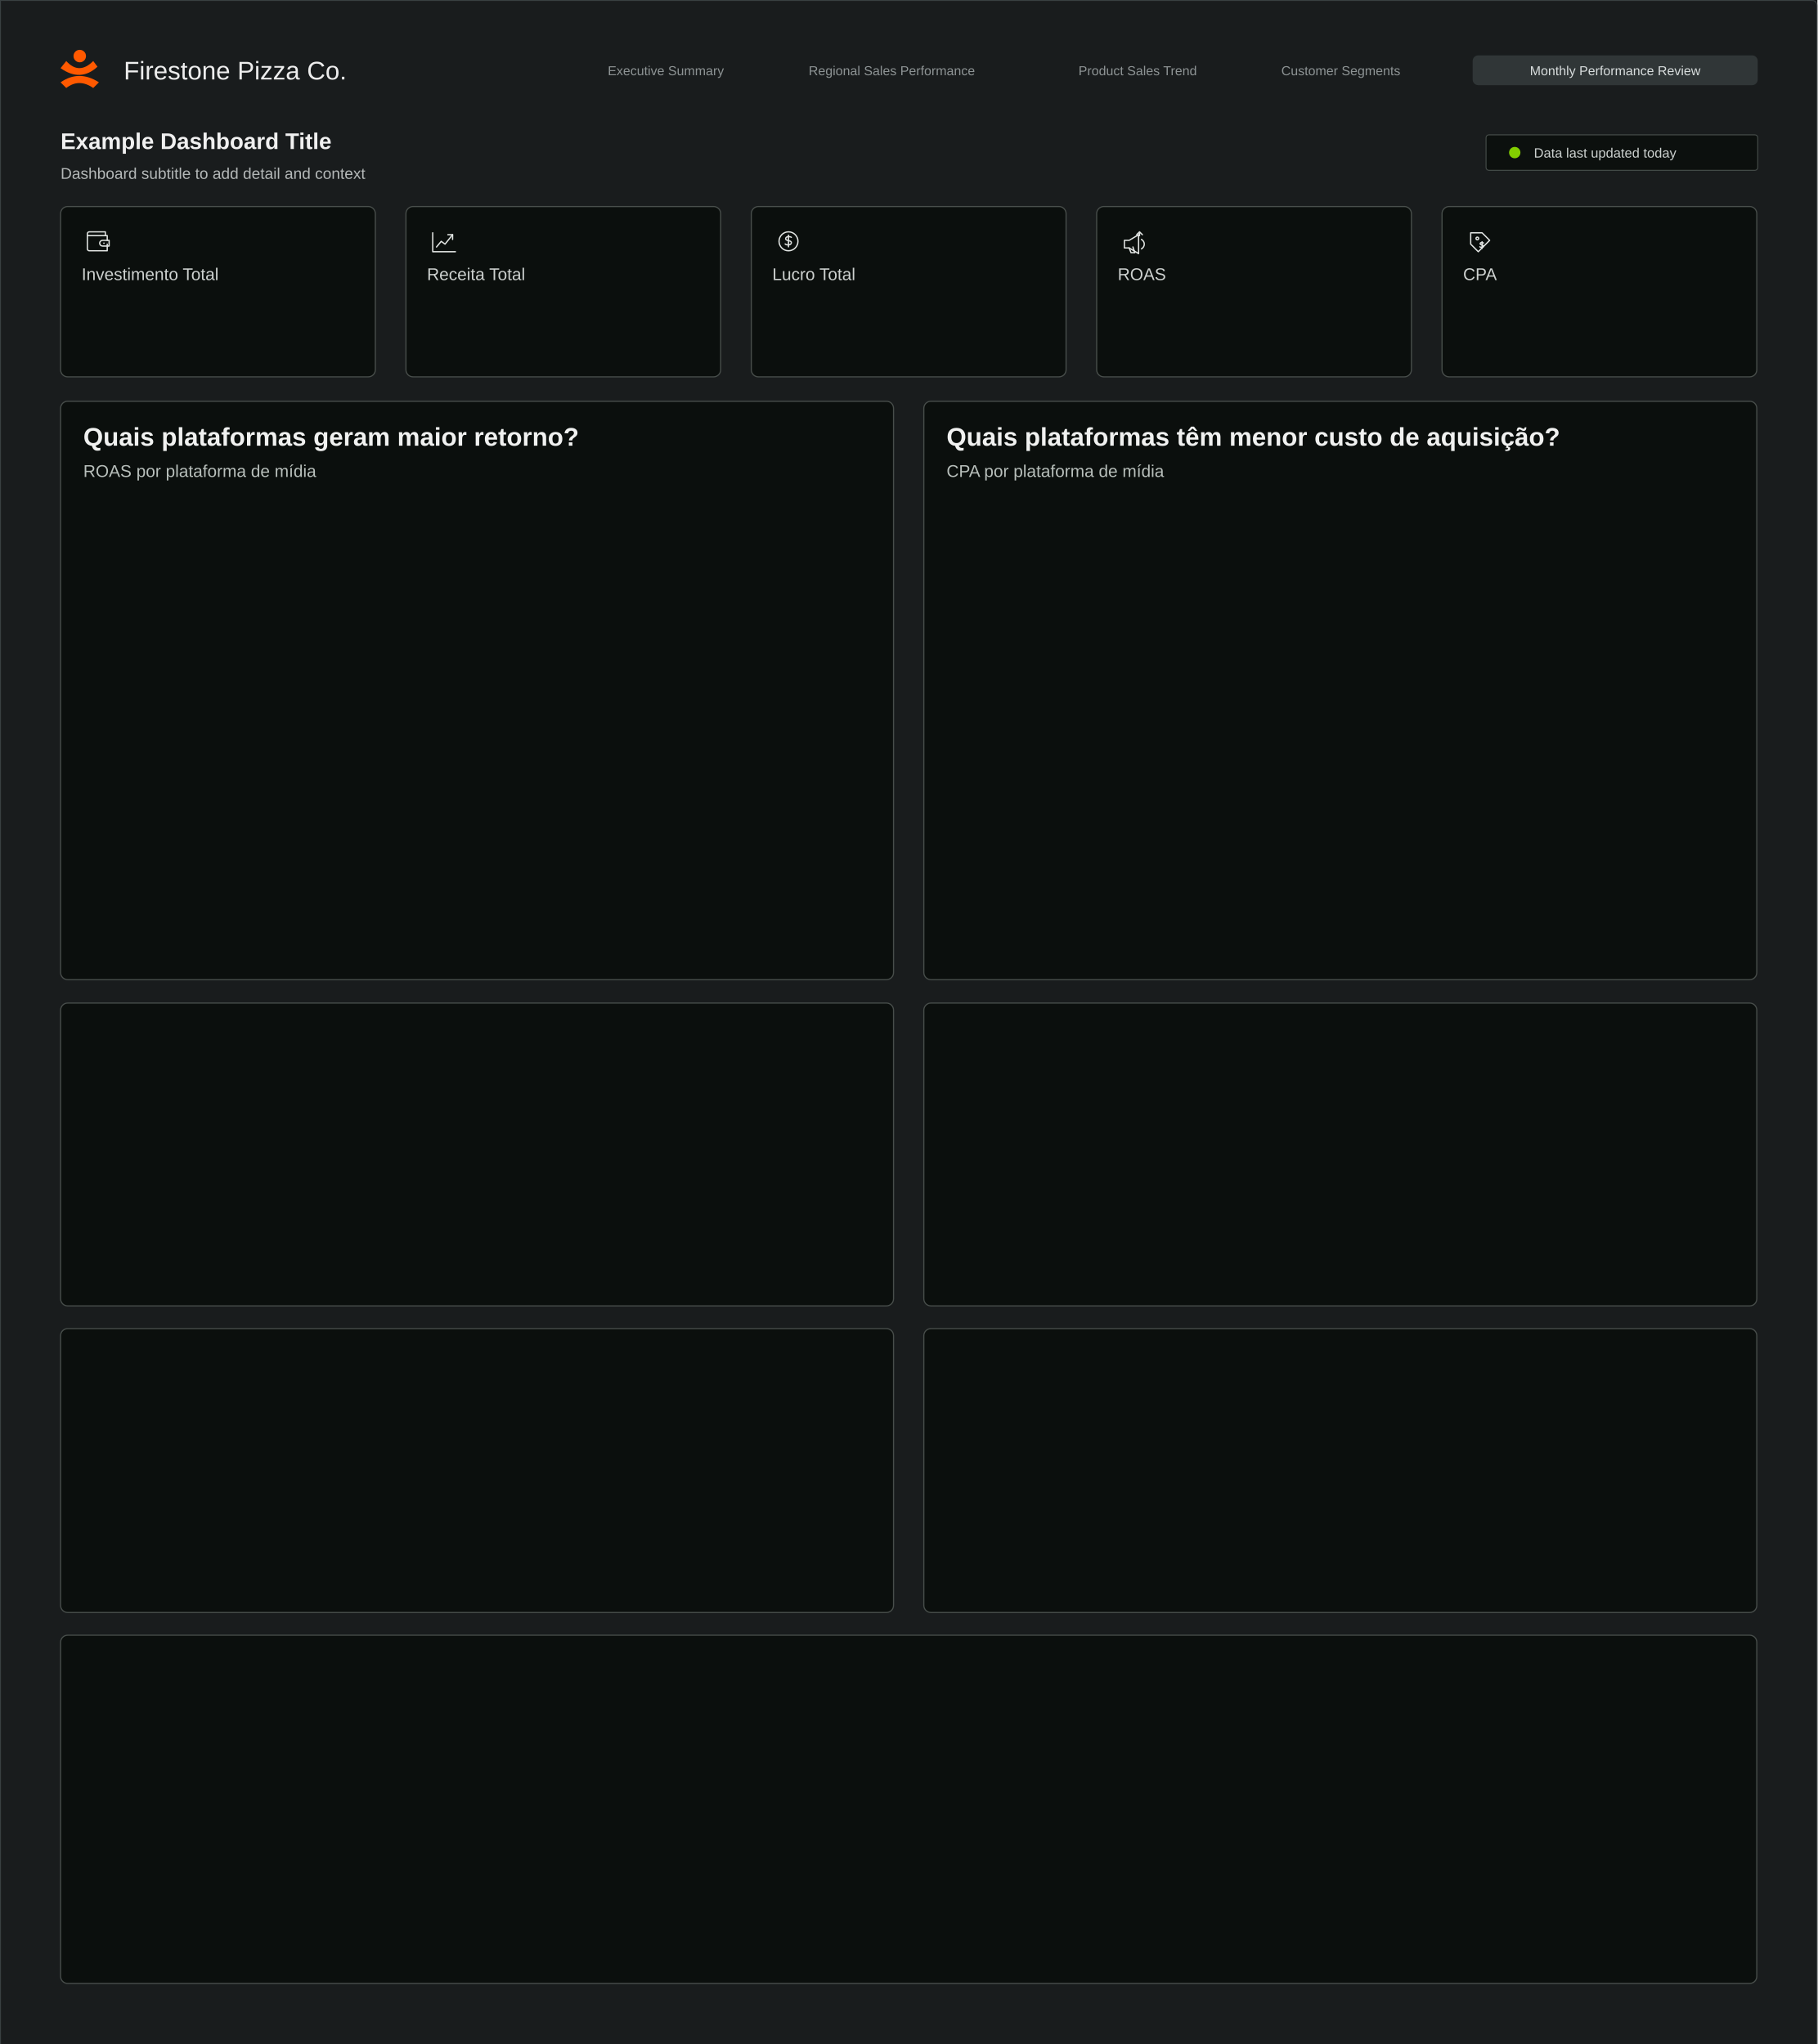
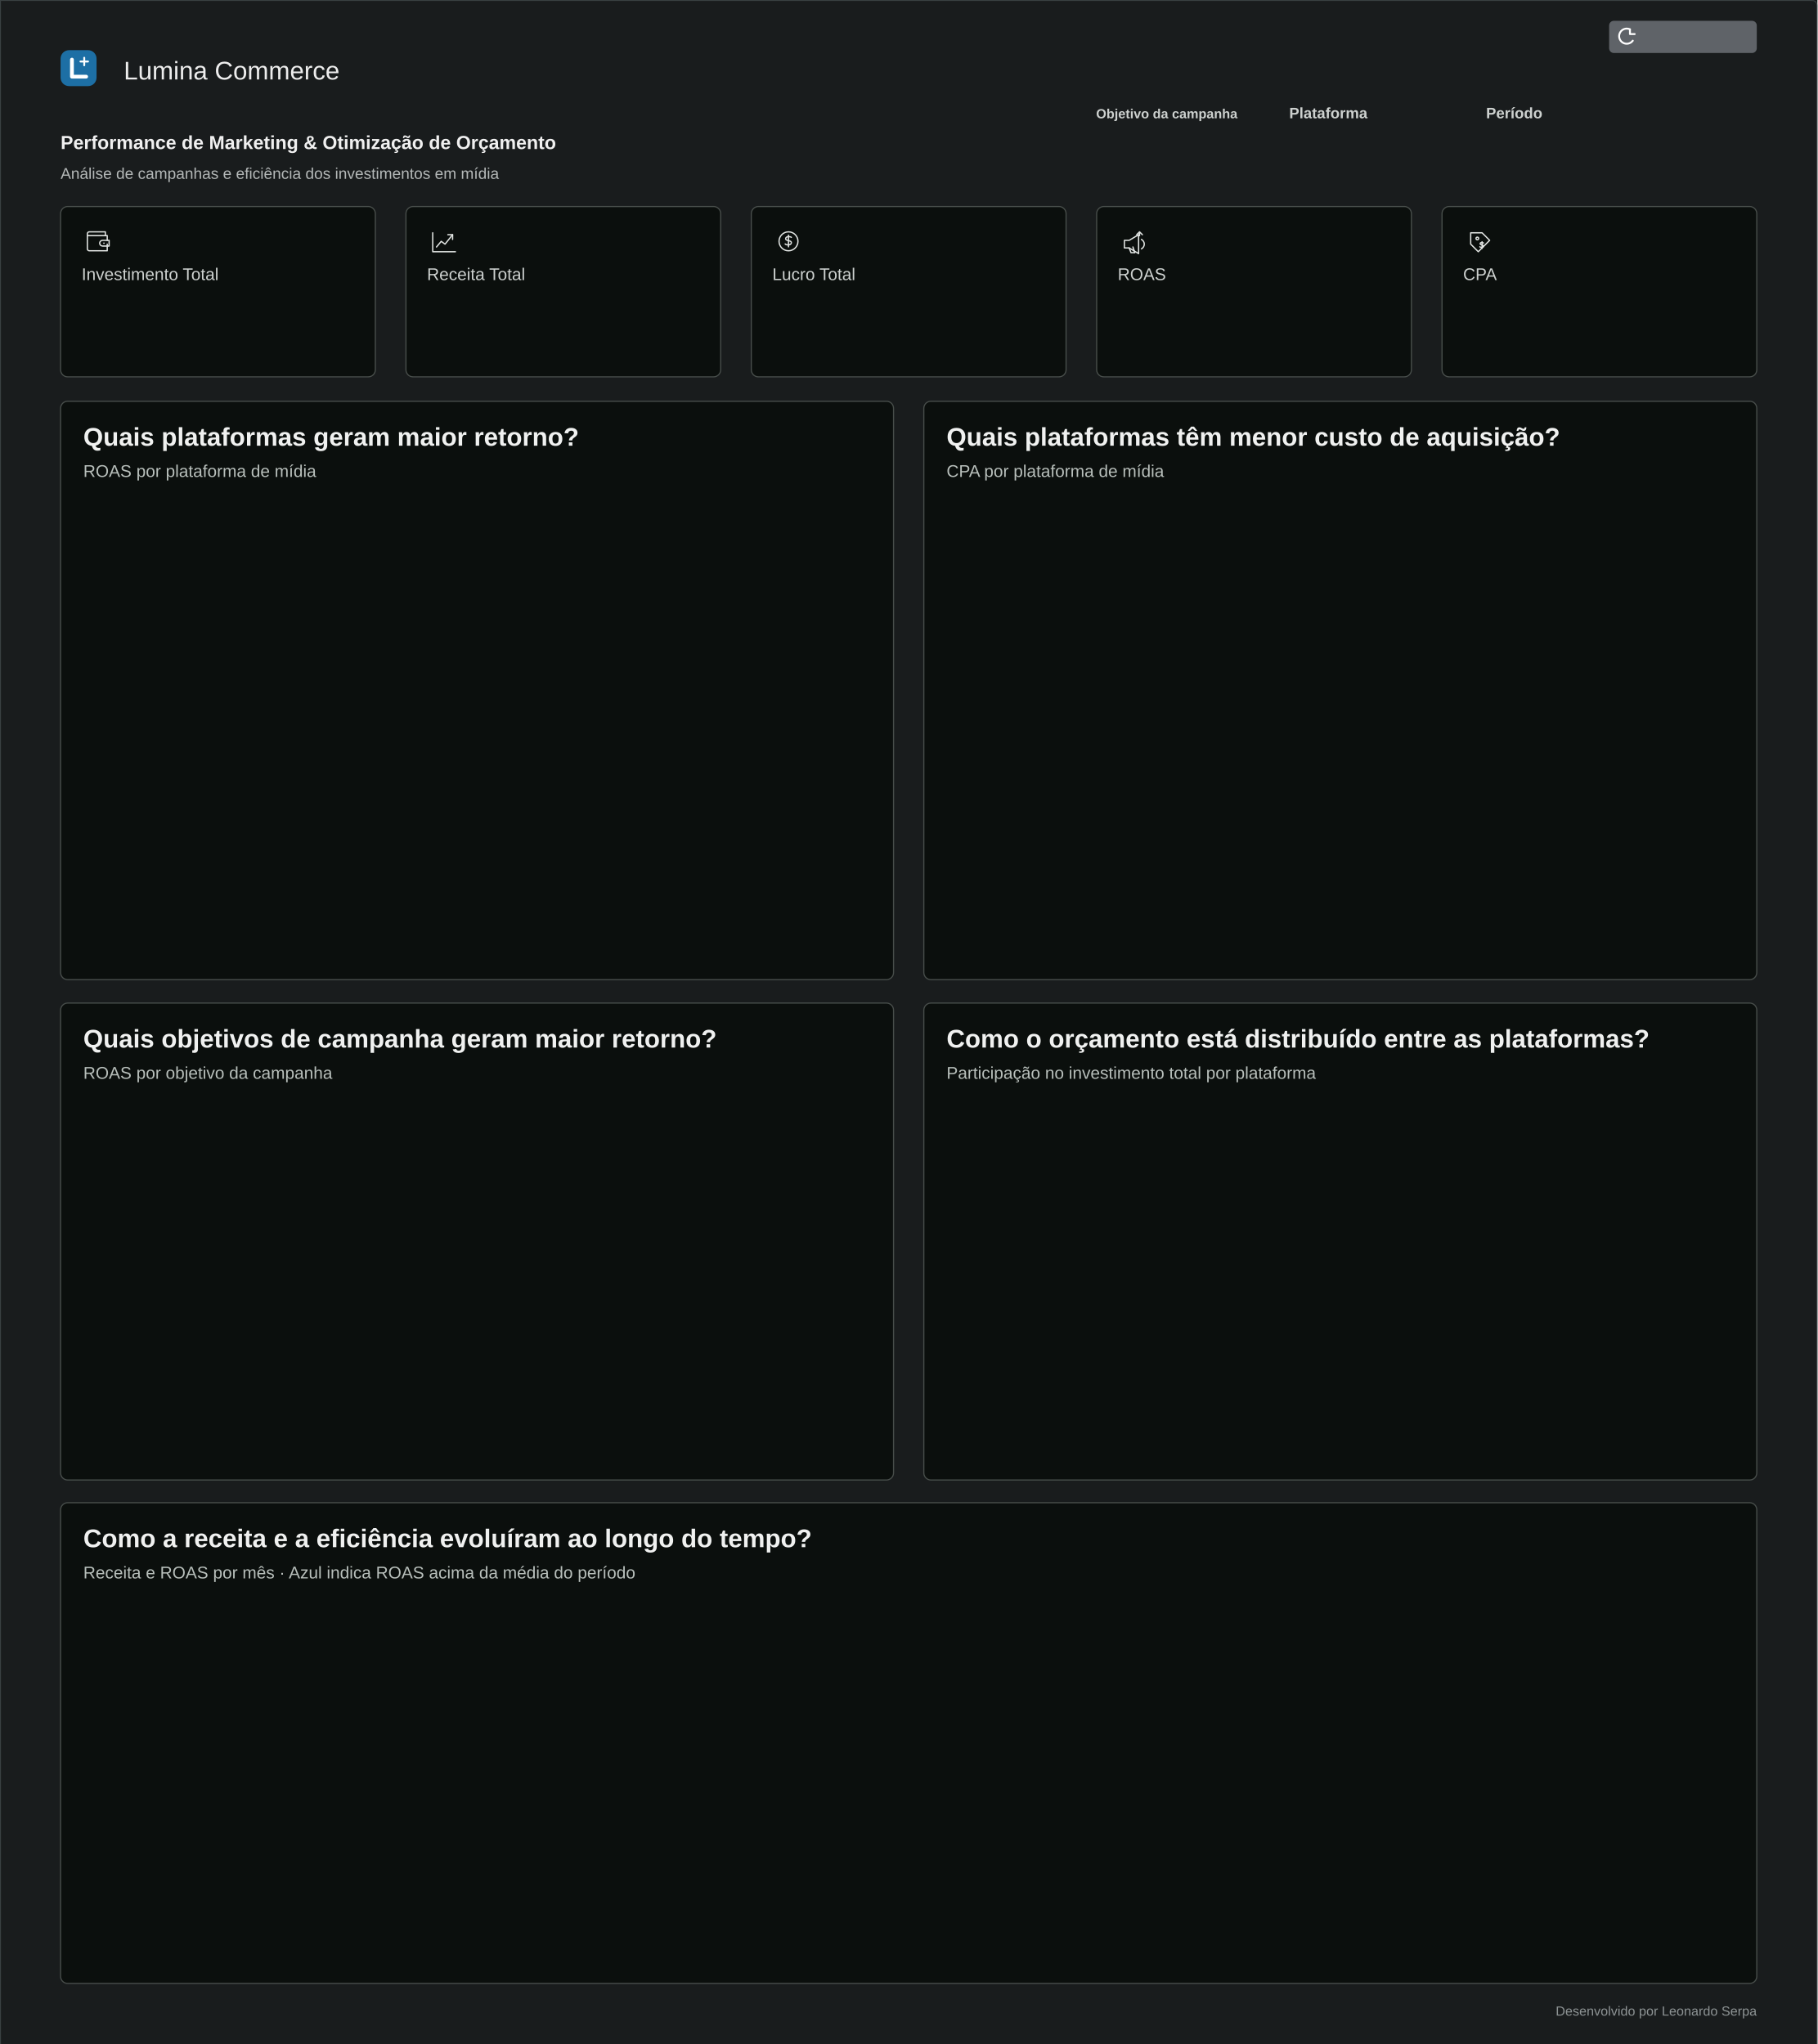
<svg xmlns="http://www.w3.org/2000/svg" width="1920" height="2160" viewBox="0 0 1920 2160">
  <rect width="1920" height="2160" fill="#191c1d" />
  <path d="M0 .5H1914Q1919.5 .5 1919.5 6V2160M.5 2160V1" fill="none" stroke="#394041" />
-   <g fill="#ff5900" transform="translate(-18.5 0) scale(1.5)">
-     <circle cx="68.5" cy="39.5" r="4.4" />
-     <path d="M59 43Q68 53 78 43L81 47Q69 58 55 48Z" />
-     <path d="M55 58Q68 49 82 58L78 62Q68 55 59 62Z" />
+   <g id="logo-lumina-commerce" transform="translate(64 53)">
+     <rect width="38" height="38" rx="9" fill="#1D6FA5" />
+     <path d="M12 10v18h15" fill="none" stroke="#fff" stroke-width="4" stroke-linecap="round" stroke-linejoin="round" />
+     <path d="M25 8v8M21 12h8" fill="none" stroke="#fff" stroke-width="2" stroke-linecap="round" />
  </g>
  <g font-family="Segoe UI, Arial, sans-serif">
-     <text x="130.71" y="84" fill="#ededed" font-size="27" font-weight="300">Firestone Pizza Co.</text>
-     <g fill="#8d9394" font-size="13.8">
-       <text x="642.13" y="79.5">Executive Summary</text>
-       <text x="854.38" y="79.5">Regional Sales Performance</text>
-       <text x="1139.4" y="79.5">Product Sales Trend</text>
-       <text x="1353.67" y="79.5">Customer Segments</text>
+     <rect x="1700" y="22" width="156" height="34" rx="5" fill="#5F6368" />
+     <g fill="none" stroke="#ffffff" stroke-width="2" stroke-linecap="round" stroke-linejoin="round">
+       <path d="M1722 31a8 8 0 1 0 3 12" />
+       <path d="M1722 31v5h5" />
    </g>
-     <rect x="1555.82" y="58.5" width="301.19" height="31.5" rx="6" fill="#303637" />
-     <text x="1706.41" y="79.5" text-anchor="middle" fill="#d8dddd" font-size="13.8">Monthly Performance Review</text>
-     <text x="64" y="157.5" fill="#f0f0f0" font-size="24" font-weight="600">Example Dashboard Title</text>
-     <text x="64" y="189" fill="#b4b8b8" font-size="16.5">Dashboard subtitle to add detail and context</text>
-     <rect x="1569.97" y="142.5" width="287.04" height="37.5" rx="3" fill="#0c100e" stroke="#454c49" />
-     <circle cx="1600.29" cy="161.25" r="6" fill="#83cf00" />
-     <text x="1620.5" y="166.5" fill="#cbd0ce" font-size="14.25">Data last updated today</text>
+     <text x="130.71" y="84" fill="#ededed" font-size="27" font-weight="300">Lumina Commerce</text>
+     <text x="64" y="157.5" fill="#f0f0f0" font-size="20" font-weight="600">Performance de Marketing &amp; Otimização de Orçamento</text>
+     <text x="64" y="189" fill="#b4b8b8" font-size="16.5">Análise de campanhas e eficiência dos investimentos em mídia</text>
+     <text x="1362" y="125" fill="#cdd1cf" font-size="16" font-weight="600">Plataforma</text>
+     <text x="1158" y="125" fill="#cdd1cf" font-size="14" font-weight="600">Objetivo da campanha</text>
+     <text x="1569.97" y="125" fill="#cdd1cf" font-size="16" font-weight="600">Período</text>
    <g fill="#0b0f0d" stroke="#484e4b" stroke-width="1.2">
      <rect x="64" y="218.25" width="332.53" height="180" rx="7.5" />
      <rect x="428.87" y="218.25" width="332.53" height="180" rx="7.5" />
      <rect x="793.74" y="218.25" width="332.53" height="180" rx="7.5" />
      <rect x="1158.61" y="218.25" width="332.53" height="180" rx="7.5" />
      <rect x="64" y="424" width="880" height="611.25" rx="7.5" />
      <rect x="976" y="424" width="880" height="611.25" rx="7.5" />
      <rect x="1523.47" y="218.25" width="332.53" height="180" rx="7.5" />
    </g>
    <g fill="none" stroke="#e3e6e4" stroke-width="1.35">
      <g id="icone-investimento-total" transform="translate(89.29 242)" stroke-linecap="round" stroke-linejoin="round">
        <path d="M3 7V5a2 2 0 0 1 2-2h17v4M24 16v7H5a2 2 0 0 1-2-2V7h21v5" />
        <path d="M19 12h7v6h-7a3 3 0 0 1 0-6Z" />
        <circle cx="20.5" cy="15" r=".8" fill="#e3e6e4" stroke="none" />
      </g>
      <g id="icone-receita-total" transform="translate(454.16 242)" stroke-linecap="round" stroke-linejoin="round">
        <path d="M3 24V4M3 24h24" />
        <path d="M7 19l5-6 4 3 8-10" />
        <path d="M19 6h5v5" />
      </g>
      <g id="icone-lucro-total" transform="translate(821.03 242)" stroke-linecap="round" stroke-linejoin="round">
        <circle cx="12" cy="13" r="10" />
        <path d="M15 8.8c-1-1-6-1.4-6 1.5 0 2.6 6 1.3 6 4.1 0 3.1-5.3 2.8-6.5 1.4M12 6.5v12.3" />
      </g>
      <g id="icone-roas" transform="translate(1183.9 242)" stroke-linecap="round" stroke-linejoin="round">
        <path d="M4 12h5l10-6v20L9 20H4Z" />
        <path d="M9 20l2 5h4l-2-6M22 11c2 1.2 3 3 3 5s-1 3.8-3 5" />
        <path d="M20 7V3m0 0-3 3m3-3 3 3" />
      </g>
      <g id="icone-cpa" transform="translate(1550.76 242)" stroke-linecap="round" stroke-linejoin="round">
        <path d="M3 4h12l8 8-12 12L3 16Z" />
        <circle cx="10" cy="10" r="1.4" />
        <path d="M16.5 14.8c-.8-.7-3.5-.9-3.5.8 0 1.6 3.5.8 3.5 2.5 0 1.8-3.1 1.6-3.8.7M15 13.5v7" />
      </g>
    </g>
    <g fill="#e3e6e4" font-size="16.5" text-anchor="middle">
    </g>
    <g fill="#cdd1cf" font-size="14.25">
      <text x="86.24" y="296" font-size="18">Investimento Total</text>
      <text x="451.1" y="296" font-size="18">Receita Total</text>
      <text x="815.97" y="296" font-size="18">Lucro Total</text>
      <text x="1180.84" y="296" font-size="18">ROAS</text>
      <text x="1545.71" y="296" font-size="18">CPA</text>
    </g>
    <g fill="#f0f1f0" font-size="16.5" font-weight="500">
      <text x="88" y="471" font-size="27" font-weight="600">Quais plataformas geram maior retorno?</text>
      <text x="1000" y="471" font-size="27" font-weight="600">Quais plataformas têm menor custo de aquisição?</text>
    </g>
    <g fill="#b8bfbb" font-size="14.25">
      <text x="88" y="504" font-size="18">ROAS por plataforma de mídia</text>
      <text x="1000" y="504" font-size="18">CPA por plataforma de mídia</text>
    </g>
  </g>
  <g font-family="Segoe UI, Arial, sans-serif">
    <g fill="#0b0f0d" stroke="#484e4b" stroke-width="1.2">
-       <rect x="64" y="1060" width="880" height="320" rx="7.5" />
-       <rect x="976" y="1060" width="880" height="320" rx="7.5" />
-       <rect x="64" y="1404" width="880" height="300" rx="7.5" />
-       <rect x="976" y="1404" width="880" height="300" rx="7.5" />
-       <rect x="64" y="1728" width="1792" height="368" rx="7.5" />
+       <rect x="64" y="1060" width="880" height="504" rx="7.5" />
+       <rect x="976" y="1060" width="880" height="504" rx="7.5" />
+       <rect x="64" y="1588" width="1792" height="508" rx="7.5" />
    </g>
+     <text x="88" y="1107" fill="#f0f1f0" font-size="27" font-weight="600">Quais objetivos de campanha geram maior retorno?</text>
+     <text x="88" y="1140" fill="#b8bfbb" font-size="18">ROAS por objetivo da campanha</text>
+     <text x="1000" y="1107" fill="#f0f1f0" font-size="27" font-weight="600">Como o orçamento está distribuído entre as plataformas?</text>
+     <text x="1000" y="1140" fill="#b8bfbb" font-size="18">Participação no investimento total por plataforma</text>
+     <text x="88" y="1635" fill="#f0f1f0" font-size="27" font-weight="600">Como a receita e a eficiência evoluíram ao longo do tempo?</text>
+     <text x="88" y="1668" fill="#b8bfbb" font-size="18">Receita e ROAS por mês · Azul indica ROAS acima da média do período</text>
    <g fill="#f0f1f0" font-size="16.5" font-weight="500">
    </g>
  </g>
+   <text x="1856" y="2130" text-anchor="end" fill="#8D9394" font-family="Segoe UI, Arial, sans-serif" font-size="14">Desenvolvido por Leonardo Serpa</text>
</svg>
